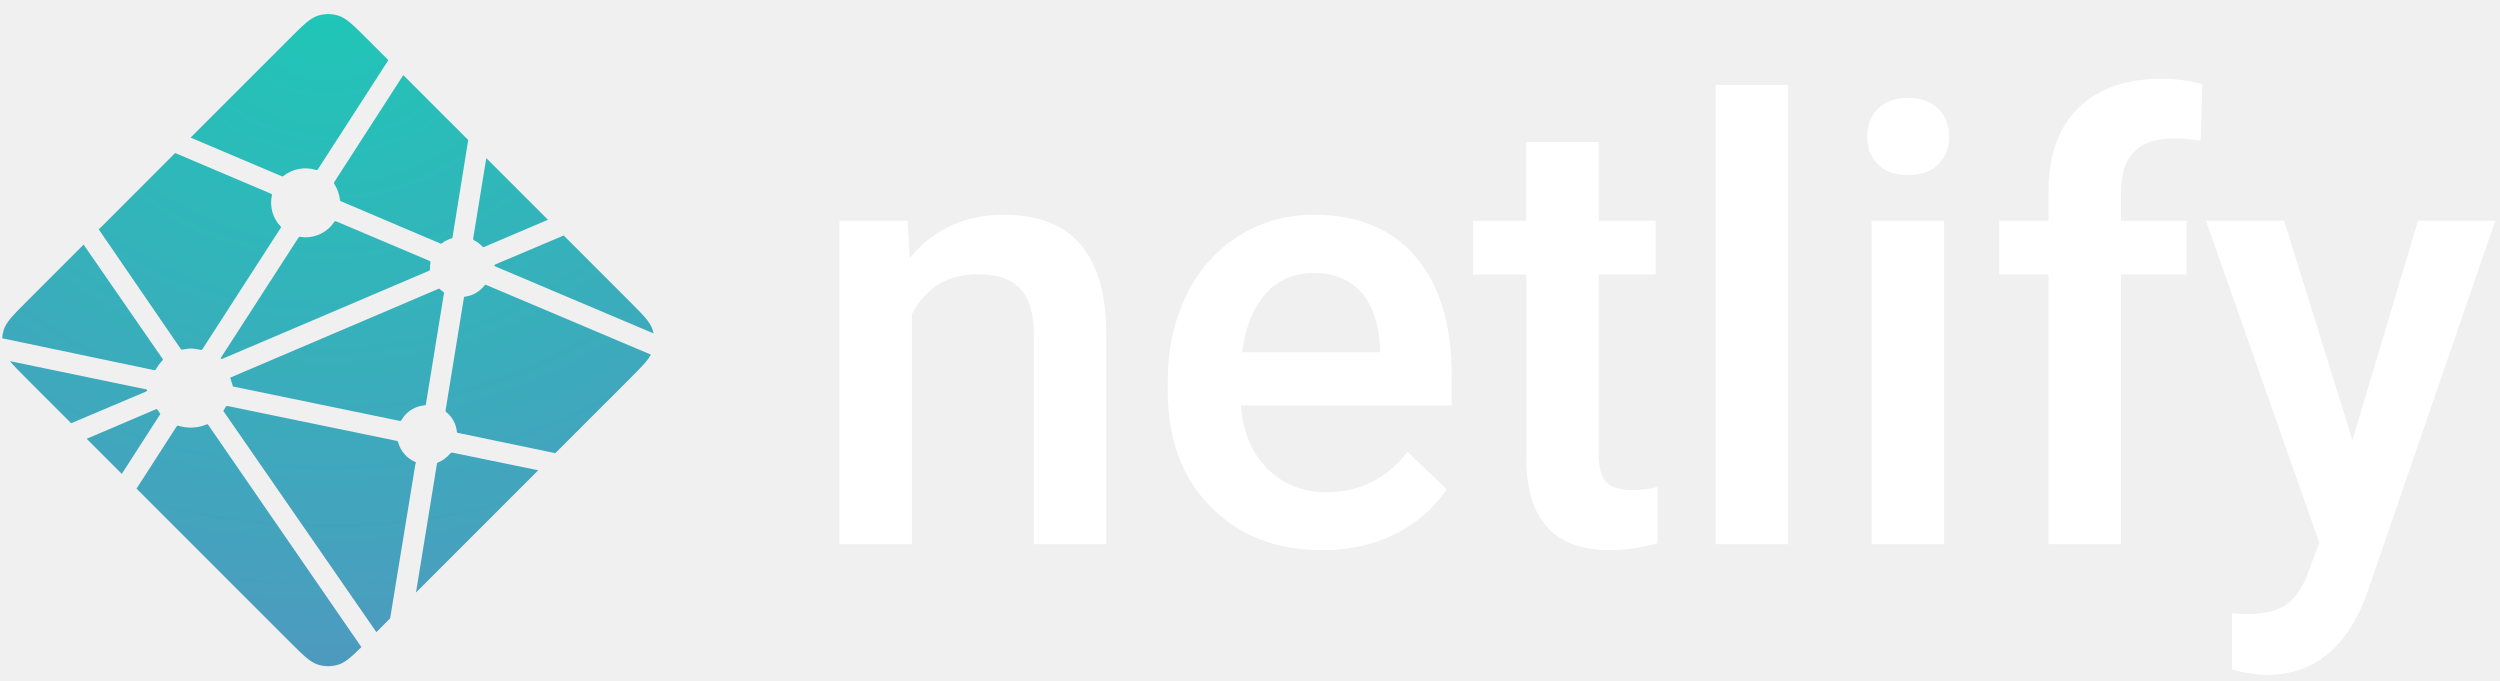
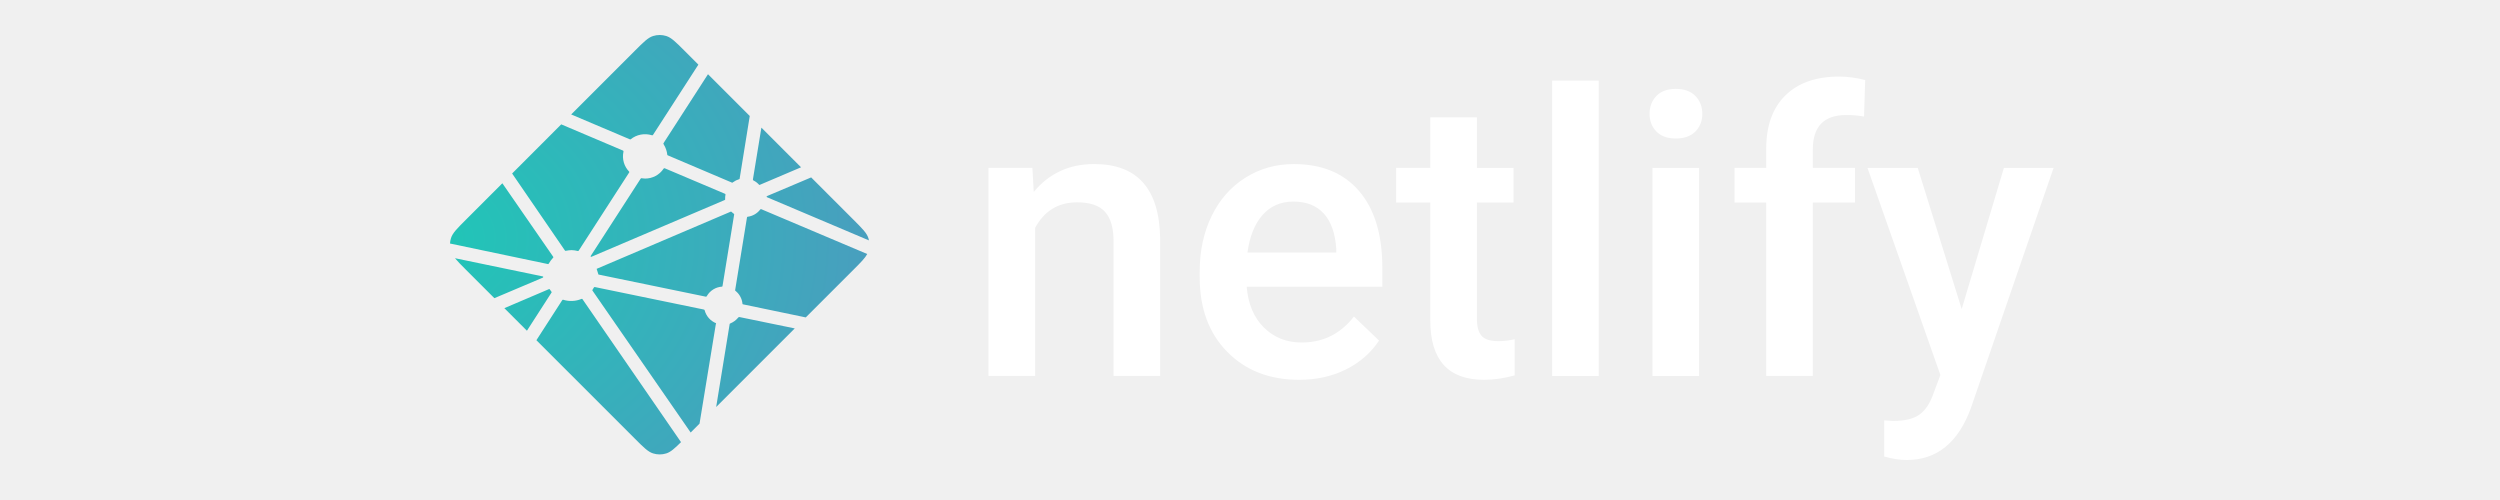
- <svg xmlns="http://www.w3.org/2000/svg" width="147" height="40">
+ <svg xmlns="http://www.w3.org/2000/svg" width="500" height="100" viewBox="0 0 500 100" fill="none">
+   <path fill-rule="evenodd" clip-rule="evenodd" d="M206.48 33.58L206.749 38.388C209.818 34.669 213.848 32.809 218.837 32.809C227.48 32.809 231.88 37.771 232.033 47.695V75.191H222.713V48.233C222.713 45.593 222.144 43.639 221.007 42.368C219.869 41.099 218.007 40.465 215.424 40.465C211.663 40.465 208.86 42.171 207.022 45.58V75.191H197.698V33.58H206.484H206.48ZM259.814 75.961C253.907 75.961 249.115 74.097 245.447 70.367C241.775 66.637 239.94 61.669 239.94 55.464V54.311C239.94 50.159 240.738 46.446 242.338 43.177C243.935 39.909 246.182 37.364 249.072 35.542C251.962 33.724 255.184 32.814 258.742 32.814C264.393 32.814 268.762 34.621 271.842 38.235C274.927 41.852 276.467 46.965 276.467 53.58V57.35H249.339C249.623 60.785 250.765 63.502 252.773 65.502C254.782 67.501 257.309 68.501 260.352 68.501C264.622 68.501 268.101 66.773 270.788 63.309L275.813 68.118C274.15 70.603 271.932 72.533 269.158 73.905C266.381 75.277 263.268 75.961 259.816 75.961H259.814ZM258.702 40.314C256.143 40.314 254.08 41.211 252.507 43.005C250.931 44.798 249.929 47.299 249.494 50.504H267.259V49.811C267.053 46.682 266.222 44.319 264.765 42.716C263.305 41.114 261.286 40.314 258.702 40.314V40.314ZM295.381 23.468V33.582H302.71V40.504H295.381V63.732C295.381 65.32 295.696 66.466 296.321 67.173C296.947 67.877 298.067 68.23 299.68 68.23C300.777 68.227 301.871 68.097 302.939 67.845V75.075C300.817 75.666 298.772 75.959 296.8 75.959C289.64 75.959 286.058 71.999 286.058 64.077V40.502H279.224V33.58H286.054V23.465H295.376L295.381 23.468ZM319.746 75.194H310.422V16.123H319.746V75.194ZM339.812 75.194H330.488V33.582H339.812V75.194ZM329.913 22.774C329.913 21.341 330.365 20.149 331.273 19.199C332.184 18.252 333.481 17.777 335.168 17.777C336.857 17.777 338.161 18.252 339.084 19.199C340.003 20.149 340.462 21.341 340.462 22.776C340.462 24.185 340.003 25.358 339.084 26.294C338.161 27.231 336.857 27.699 335.168 27.699C333.481 27.699 332.184 27.231 331.273 26.294C330.365 25.36 329.913 24.185 329.913 22.776V22.774ZM353.241 75.194V40.502H346.909V33.58H353.241V29.773C353.241 25.157 354.519 21.595 357.076 19.081C359.636 16.57 363.215 15.314 367.818 15.314C369.457 15.314 371.196 15.543 373.038 16.005L372.808 23.312C371.632 23.094 370.437 22.991 369.24 23.006C364.788 23.006 362.563 25.299 362.563 29.889V33.58H371.004V40.502H362.563V75.191H353.241V75.194ZM392.337 61.811L400.777 33.582H410.714L394.218 81.501C391.685 88.5 387.388 92 381.326 92C379.969 92 378.473 91.768 376.836 91.306V84.076L378.602 84.192C380.954 84.192 382.726 83.763 383.916 82.903C385.104 82.046 386.045 80.604 386.736 78.578L388.077 75.001L373.498 33.582H383.551L392.337 61.811V61.811Z" fill="white" />
+   <path d="M150.729 36.111L150.698 36.098C150.68 36.091 150.663 36.085 150.648 36.069C150.623 36.042 150.604 36.01 150.593 35.975C150.583 35.939 150.58 35.902 150.586 35.866L152.278 25.526L160.208 33.459L151.96 36.968C151.937 36.978 151.913 36.982 151.888 36.982H151.855C151.839 36.971 151.824 36.959 151.812 36.944C151.505 36.603 151.137 36.32 150.729 36.111V36.111ZM162.232 35.481L170.712 43.961C172.473 45.724 173.355 46.603 173.676 47.623C173.724 47.774 173.764 47.925 173.794 48.08L153.529 39.498C153.518 39.493 153.507 39.489 153.496 39.484C153.415 39.452 153.321 39.414 153.321 39.331C153.321 39.248 153.417 39.209 153.498 39.176L153.525 39.165L162.232 35.481V35.481ZM173.449 50.802C173.011 51.624 172.158 52.478 170.714 53.924L161.153 63.482L148.788 60.907L148.722 60.894C148.613 60.877 148.497 60.857 148.497 60.758C148.45 60.248 148.299 59.753 148.052 59.304C147.806 58.855 147.469 58.462 147.064 58.148C147.014 58.098 147.027 58.019 147.042 57.947C147.042 57.936 147.042 57.925 147.047 57.916L149.372 43.639L149.381 43.591C149.394 43.481 149.414 43.355 149.512 43.355C150.011 43.293 150.492 43.132 150.927 42.882C151.363 42.633 151.745 42.298 152.05 41.9C152.07 41.878 152.083 41.854 152.109 41.841C152.179 41.808 152.262 41.841 152.334 41.871L173.447 50.802H173.449ZM158.955 65.681L143.233 81.402L145.924 64.863L145.929 64.841C145.931 64.819 145.935 64.798 145.942 64.777C145.964 64.725 146.02 64.703 146.075 64.681L146.101 64.67C146.691 64.419 147.212 64.031 147.622 63.539C147.674 63.478 147.738 63.419 147.819 63.408C147.84 63.404 147.861 63.404 147.882 63.408L158.952 65.683L158.955 65.681ZM139.906 84.73L138.133 86.502L118.542 58.188C118.535 58.177 118.527 58.167 118.52 58.157C118.489 58.116 118.457 58.074 118.463 58.026C118.463 57.991 118.487 57.96 118.511 57.934L118.533 57.906C118.592 57.818 118.642 57.73 118.697 57.636L118.741 57.56L118.748 57.553C118.778 57.501 118.807 57.45 118.859 57.422C118.905 57.4 118.968 57.409 119.019 57.42L140.724 61.896C140.785 61.906 140.842 61.93 140.89 61.968C140.919 61.997 140.925 62.027 140.932 62.062C141.083 62.635 141.365 63.165 141.755 63.611C142.145 64.057 142.633 64.407 143.181 64.633C143.242 64.664 143.216 64.731 143.187 64.804C143.173 64.835 143.162 64.868 143.154 64.902C142.881 66.565 140.536 80.869 139.906 84.73ZM136.204 88.43C134.898 89.722 134.128 90.407 133.257 90.683C132.398 90.954 131.477 90.954 130.618 90.683C129.599 90.359 128.717 89.48 126.956 87.716L107.281 68.042L112.42 60.072C112.442 60.032 112.472 59.996 112.508 59.969C112.563 59.929 112.641 59.947 112.707 59.969C113.887 60.325 115.153 60.26 116.291 59.787C116.35 59.765 116.409 59.75 116.455 59.791C116.478 59.812 116.498 59.836 116.516 59.861L136.204 88.432V88.43ZM105.385 66.145L100.871 61.631L109.784 57.829C109.807 57.819 109.831 57.814 109.856 57.814C109.931 57.814 109.974 57.888 110.014 57.956C110.103 58.094 110.198 58.228 110.298 58.358L110.327 58.393C110.353 58.431 110.335 58.468 110.309 58.503L105.387 66.145H105.385ZM98.874 59.634L93.163 53.924C92.192 52.952 91.488 52.248 90.998 51.642L108.36 55.243C108.382 55.247 108.404 55.251 108.426 55.254C108.533 55.272 108.651 55.291 108.651 55.392C108.651 55.501 108.522 55.551 108.412 55.593L108.362 55.615L98.874 59.634ZM90 48.706C90.02 48.338 90.086 47.974 90.197 47.623C90.521 46.603 91.4 45.724 93.163 43.961L100.471 36.653C103.835 41.536 107.209 46.413 110.591 51.283C110.651 51.362 110.716 51.449 110.648 51.515C110.315 51.864 110.025 52.252 109.784 52.67C109.76 52.724 109.722 52.771 109.675 52.806C109.646 52.823 109.616 52.817 109.583 52.81H109.578L90 48.704V48.706ZM102.427 34.697L112.248 24.872C113.173 25.277 116.536 26.697 119.539 27.966C121.815 28.928 123.889 29.803 124.541 30.088C124.606 30.114 124.665 30.14 124.694 30.206C124.711 30.245 124.703 30.296 124.694 30.337C124.538 31.047 124.562 31.783 124.761 32.481C124.961 33.179 125.331 33.817 125.838 34.337C125.904 34.402 125.838 34.496 125.781 34.577L125.751 34.623L115.774 50.075C115.752 50.119 115.72 50.157 115.68 50.185C115.628 50.218 115.553 50.202 115.492 50.187C115.104 50.085 114.705 50.031 114.304 50.025C113.945 50.025 113.556 50.091 113.162 50.163H113.16C113.116 50.169 113.077 50.178 113.042 50.152C113.003 50.12 112.97 50.083 112.943 50.041L102.424 34.697H102.427ZM114.236 22.888L126.956 10.168C128.717 8.407 129.599 7.525 130.618 7.204C131.477 6.932 132.398 6.932 133.257 7.204C134.276 7.525 135.158 8.407 136.919 10.168L139.676 12.925L130.629 26.935C130.607 26.976 130.576 27.012 130.54 27.04C130.485 27.078 130.408 27.062 130.343 27.04C129.63 26.824 128.874 26.784 128.142 26.925C127.41 27.067 126.724 27.384 126.142 27.85C126.083 27.911 125.996 27.876 125.921 27.843C124.74 27.329 115.551 23.446 114.236 22.888V22.888ZM141.597 14.845L149.95 23.198L147.937 35.664V35.697C147.935 35.726 147.929 35.754 147.919 35.781C147.898 35.824 147.854 35.833 147.81 35.846C147.38 35.977 146.974 36.178 146.611 36.443C146.596 36.455 146.581 36.467 146.567 36.481C146.543 36.507 146.519 36.531 146.48 36.535C146.448 36.536 146.416 36.531 146.386 36.52L133.657 31.112L133.633 31.101C133.552 31.068 133.456 31.029 133.456 30.945C133.381 30.236 133.15 29.552 132.778 28.944C132.717 28.843 132.649 28.738 132.701 28.635L141.597 14.845V14.845ZM132.994 33.674L144.927 38.727C144.992 38.758 145.064 38.786 145.093 38.854C145.104 38.895 145.104 38.938 145.093 38.979C145.058 39.154 145.027 39.353 145.027 39.554V39.889C145.027 39.972 144.942 40.007 144.863 40.04L144.839 40.049C142.949 40.856 118.301 51.366 118.264 51.366C118.227 51.366 118.187 51.366 118.15 51.329C118.085 51.263 118.15 51.172 118.209 51.088C118.22 51.074 118.23 51.059 118.24 51.045L128.046 35.861L128.063 35.835C128.12 35.743 128.186 35.641 128.291 35.641L128.389 35.656C128.612 35.686 128.809 35.715 129.008 35.715C130.496 35.715 131.874 34.991 132.706 33.752C132.725 33.719 132.751 33.69 132.78 33.665C132.839 33.621 132.927 33.643 132.994 33.674V33.674ZM119.329 53.768L146.195 42.311C146.195 42.311 146.235 42.311 146.272 42.348C146.419 42.495 146.543 42.593 146.664 42.685L146.723 42.722C146.777 42.753 146.832 42.788 146.836 42.845C146.836 42.867 146.836 42.88 146.832 42.9L144.531 57.037L144.522 57.094C144.506 57.203 144.491 57.328 144.388 57.328C143.775 57.369 143.18 57.56 142.657 57.883C142.134 58.206 141.697 58.651 141.385 59.181L141.374 59.199C141.343 59.249 141.315 59.297 141.264 59.323C141.218 59.345 141.159 59.336 141.111 59.325L119.686 54.906C119.664 54.902 119.354 53.771 119.329 53.768V53.768Z" fill="url(#paint0_radial_1_199)" />
  <defs>
-     <radialGradient id="a" cy="0%" r="100.11%" fx="50%" fy="0%" gradientTransform="matrix(0 .9989 -1.152 0 .5 -.5)">
-       <stop offset="0%" stop-color="#20C6B7" />
-       <stop offset="100%" stop-color="#4D9ABF" />
+     <radialGradient id="paint0_radial_1_199" cx="0" cy="0" r="1" gradientUnits="userSpaceOnUse" gradientTransform="translate(87.1867 47.7597) rotate(90) scale(83.7943 96.7436)">
+       <stop stop-color="#20C6B7" />
+       <stop offset="1" stop-color="#4D9ABF" />
    </radialGradient>
  </defs>
-   <g fill="none" fill-rule="evenodd">
-     <path fill="#FFF" d="m53.37 12.978.123 2.198c1.403-1.7 3.245-2.55 5.525-2.55 3.951 0 5.962 2.268 6.032 6.804v12.568h-4.26V19.676c0-1.207-.26-2.1-.78-2.681-.52-.58-1.371-.87-2.552-.87-1.719 0-3 .78-3.84 2.338v13.535h-4.262v-19.02h4.016zM77.748 32.35c-2.7 0-4.89-.852-6.567-2.557-1.678-1.705-2.517-3.976-2.517-6.812v-.527c0-1.898.365-3.595 1.096-5.089.73-1.494 1.757-2.657 3.078-3.49 1.321-.831 2.794-1.247 4.42-1.247 2.583 0 4.58.826 5.988 2.478 1.41 1.653 2.114 3.99 2.114 7.014v1.723h-12.4c.13 1.57.652 2.812 1.57 3.726.918.914 2.073 1.371 3.464 1.371 1.952 0 3.542-.79 4.77-2.373l2.297 2.198c-.76 1.136-1.774 2.018-3.042 2.645-1.269.627-2.692.94-4.27.94zm-.508-16.294c-1.17 0-2.113.41-2.832 1.23-.72.82-1.178 1.963-1.377 3.428h8.12v-.317c-.094-1.43-.474-2.51-1.14-3.243-.667-.732-1.59-1.098-2.771-1.098zm16.765-7.7v4.623h3.35v3.164h-3.35V26.76c0 .726.144 1.25.43 1.573.286.322.798.483 1.535.483a6.55 6.55 0 0 0 1.49-.176v3.305c-.97.27-1.905.404-2.806.404-3.273 0-4.91-1.81-4.91-5.431V16.142H86.62v-3.164h3.122V8.355h4.261zm11.137 23.643h-4.262v-27h4.262v27zm9.172 0h-4.262v-19.02h4.262v19.02zm-4.525-23.96c0-.655.207-1.2.622-1.634.416-.433 1.009-.65 1.78-.65.772 0 1.368.217 1.79.65.42.434.63.979.63 1.635 0 .644-.21 1.18-.63 1.608-.422.428-1.018.642-1.79.642-.771 0-1.364-.214-1.78-.642-.415-.427-.622-.964-.622-1.608zm10.663 23.96V16.142h-2.894v-3.164h2.894v-1.74c0-2.11.584-3.738 1.753-4.887 1.17-1.148 2.806-1.722 4.91-1.722.749 0 1.544.105 2.386.316l-.105 3.34a8.375 8.375 0 0 0-1.631-.14c-2.035 0-3.052 1.048-3.052 3.146v1.687h3.858v3.164h-3.858v15.856h-4.261zm17.87-6.117 3.858-12.903h4.542l-7.54 21.903c-1.158 3.199-3.122 4.799-5.893 4.799-.62 0-1.304-.106-2.052-.317v-3.305l.807.053c1.075 0 1.885-.196 2.429-.589.543-.392.973-1.051 1.289-1.977l.613-1.635-6.664-18.932h4.595l4.016 12.903z" />
-     <path fill="url(#a)" fill-rule="nonzero" d="m28.589 14.135-.014-.006c-.008-.003-.016-.006-.023-.013a.11.11 0 0 1-.028-.093l.773-4.726 3.625 3.626-3.77 1.604a.083.083 0 0 1-.033.006h-.015a.104.104 0 0 1-.02-.017 1.716 1.716 0 0 0-.495-.381zm5.258-.288 3.876 3.876c.805.806 1.208 1.208 1.355 1.674.022.069.04.138.054.209l-9.263-3.923a.728.728 0 0 0-.015-.006c-.037-.015-.08-.032-.08-.07 0-.038.044-.056.081-.071l.012-.005 3.98-1.684zm5.127 7.003c-.2.376-.59.766-1.25 1.427l-4.37 4.369-5.652-1.177-.03-.006c-.05-.008-.103-.017-.103-.062a1.706 1.706 0 0 0-.655-1.193c-.023-.023-.017-.059-.01-.092 0-.005 0-.01.002-.014l1.063-6.526.004-.022c.006-.05.015-.108.06-.108a1.73 1.73 0 0 0 1.16-.665c.009-.01.015-.021.027-.027.032-.015.07 0 .103.014l9.65 4.082zm-6.625 6.801-7.186 7.186 1.23-7.56.002-.01a.136.136 0 0 1 .006-.029c.01-.024.036-.034.061-.044l.012-.005a1.85 1.85 0 0 0 .695-.517c.024-.028.053-.055.09-.06a.09.09 0 0 1 .029 0l5.06 1.04zm-8.707 8.707-.81.81-8.955-12.942a.424.424 0 0 0-.01-.014c-.014-.019-.029-.038-.026-.06 0-.016.011-.03.022-.042l.01-.013c.027-.04.05-.08.075-.123l.02-.035.003-.003c.014-.024.027-.047.051-.06.021-.01.05-.006.073-.001l9.921 2.046a.164.164 0 0 1 .076.033c.013.013.016.027.019.043a1.757 1.757 0 0 0 1.028 1.175c.028.014.016.045.003.078a.238.238 0 0 0-.015.045c-.125.76-1.197 7.298-1.485 9.063zm-1.692 1.691c-.597.591-.949.904-1.347 1.03a2 2 0 0 1-1.206 0c-.466-.148-.869-.55-1.674-1.356L8.73 28.73l2.349-3.643a.15.15 0 0 1 .04-.047c.025-.018.061-.01.091 0a2.434 2.434 0 0 0 1.638-.083c.027-.01.054-.017.075.002a.19.19 0 0 1 .028.032L21.95 38.05zM7.863 27.863 5.8 25.8l4.074-1.738a.084.084 0 0 1 .033-.007c.034 0 .054.034.072.065a2.91 2.91 0 0 0 .13.184l.013.016c.012.017.004.034-.008.05l-2.25 3.493zm-2.976-2.976-2.61-2.61c-.444-.444-.766-.766-.99-1.043l7.936 1.646a.84.84 0 0 0 .03.005c.049.008.103.017.103.063 0 .05-.059.073-.109.092l-.023.01-4.337 1.837zM.831 19.892a2 2 0 0 1 .09-.495c.148-.466.55-.868 1.356-1.674l3.34-3.34a2175.525 2175.525 0 0 0 4.626 6.687c.027.036.057.076.026.106a2.776 2.776 0 0 0-.395.528.16.16 0 0 1-.05.062c-.013.008-.027.005-.042.002H9.78L.831 19.891zm5.68-6.403L11 8.998c.423.185 1.96.834 3.333 1.414 1.04.44 1.988.84 2.286.97.03.012.057.024.07.054.008.018.004.041 0 .06a2.003 2.003 0 0 0 .523 1.828c.03.03 0 .073-.026.11l-.014.021-4.56 7.063a.138.138 0 0 1-.043.05c-.024.015-.058.008-.086.001a2.274 2.274 0 0 0-.543-.074c-.164 0-.342.03-.522.063h-.001c-.02.003-.038.007-.054-.005a.21.21 0 0 1-.045-.051L6.51 13.489zm5.398-5.398 5.814-5.814c.805-.805 1.208-1.208 1.674-1.355a2 2 0 0 1 1.206 0c.466.147.869.55 1.674 1.355l1.26 1.26-4.135 6.404a.155.155 0 0 1-.041.048c-.025.017-.06.01-.09 0a2.097 2.097 0 0 0-1.92.37c-.027.028-.067.012-.101-.003-.54-.235-4.74-2.01-5.341-2.265zm12.506-3.676 3.818 3.818-.92 5.698v.015a.135.135 0 0 1-.008.038c-.01.02-.03.024-.05.03a1.83 1.83 0 0 0-.548.273.154.154 0 0 0-.02.017c-.011.012-.022.023-.04.025a.114.114 0 0 1-.043-.007l-5.818-2.472-.011-.005c-.037-.015-.081-.033-.081-.071a2.198 2.198 0 0 0-.31-.915c-.028-.046-.059-.094-.035-.141l4.066-6.303zm-3.932 8.606 5.454 2.31c.03.014.063.027.076.058a.106.106 0 0 1 0 .057c-.016.08-.03.171-.03.263v.153c0 .038-.039.054-.075.069l-.011.004c-.864.369-12.13 5.173-12.147 5.173-.017 0-.035 0-.052-.017-.03-.03 0-.072.027-.11a.76.76 0 0 0 .014-.02l4.482-6.94.008-.012c.026-.042.056-.089.104-.089l.045.007c.102.014.192.027.283.027.68 0 1.31-.331 1.69-.897a.16.16 0 0 1 .034-.04c.027-.02.067-.01.098.004zm-6.246 9.185 12.28-5.237s.018 0 .035.017c.067.067.124.112.179.154l.027.017c.025.014.05.03.052.056 0 .01 0 .016-.002.025L25.756 23.7l-.004.026c-.007.05-.014.107-.061.107a1.729 1.729 0 0 0-1.373.847l-.005.008c-.014.023-.027.045-.05.057-.021.01-.048.006-.07.001l-9.793-2.02c-.01-.002-.152-.519-.163-.52z" transform="translate(-.702)" />
-   </g>
</svg>
